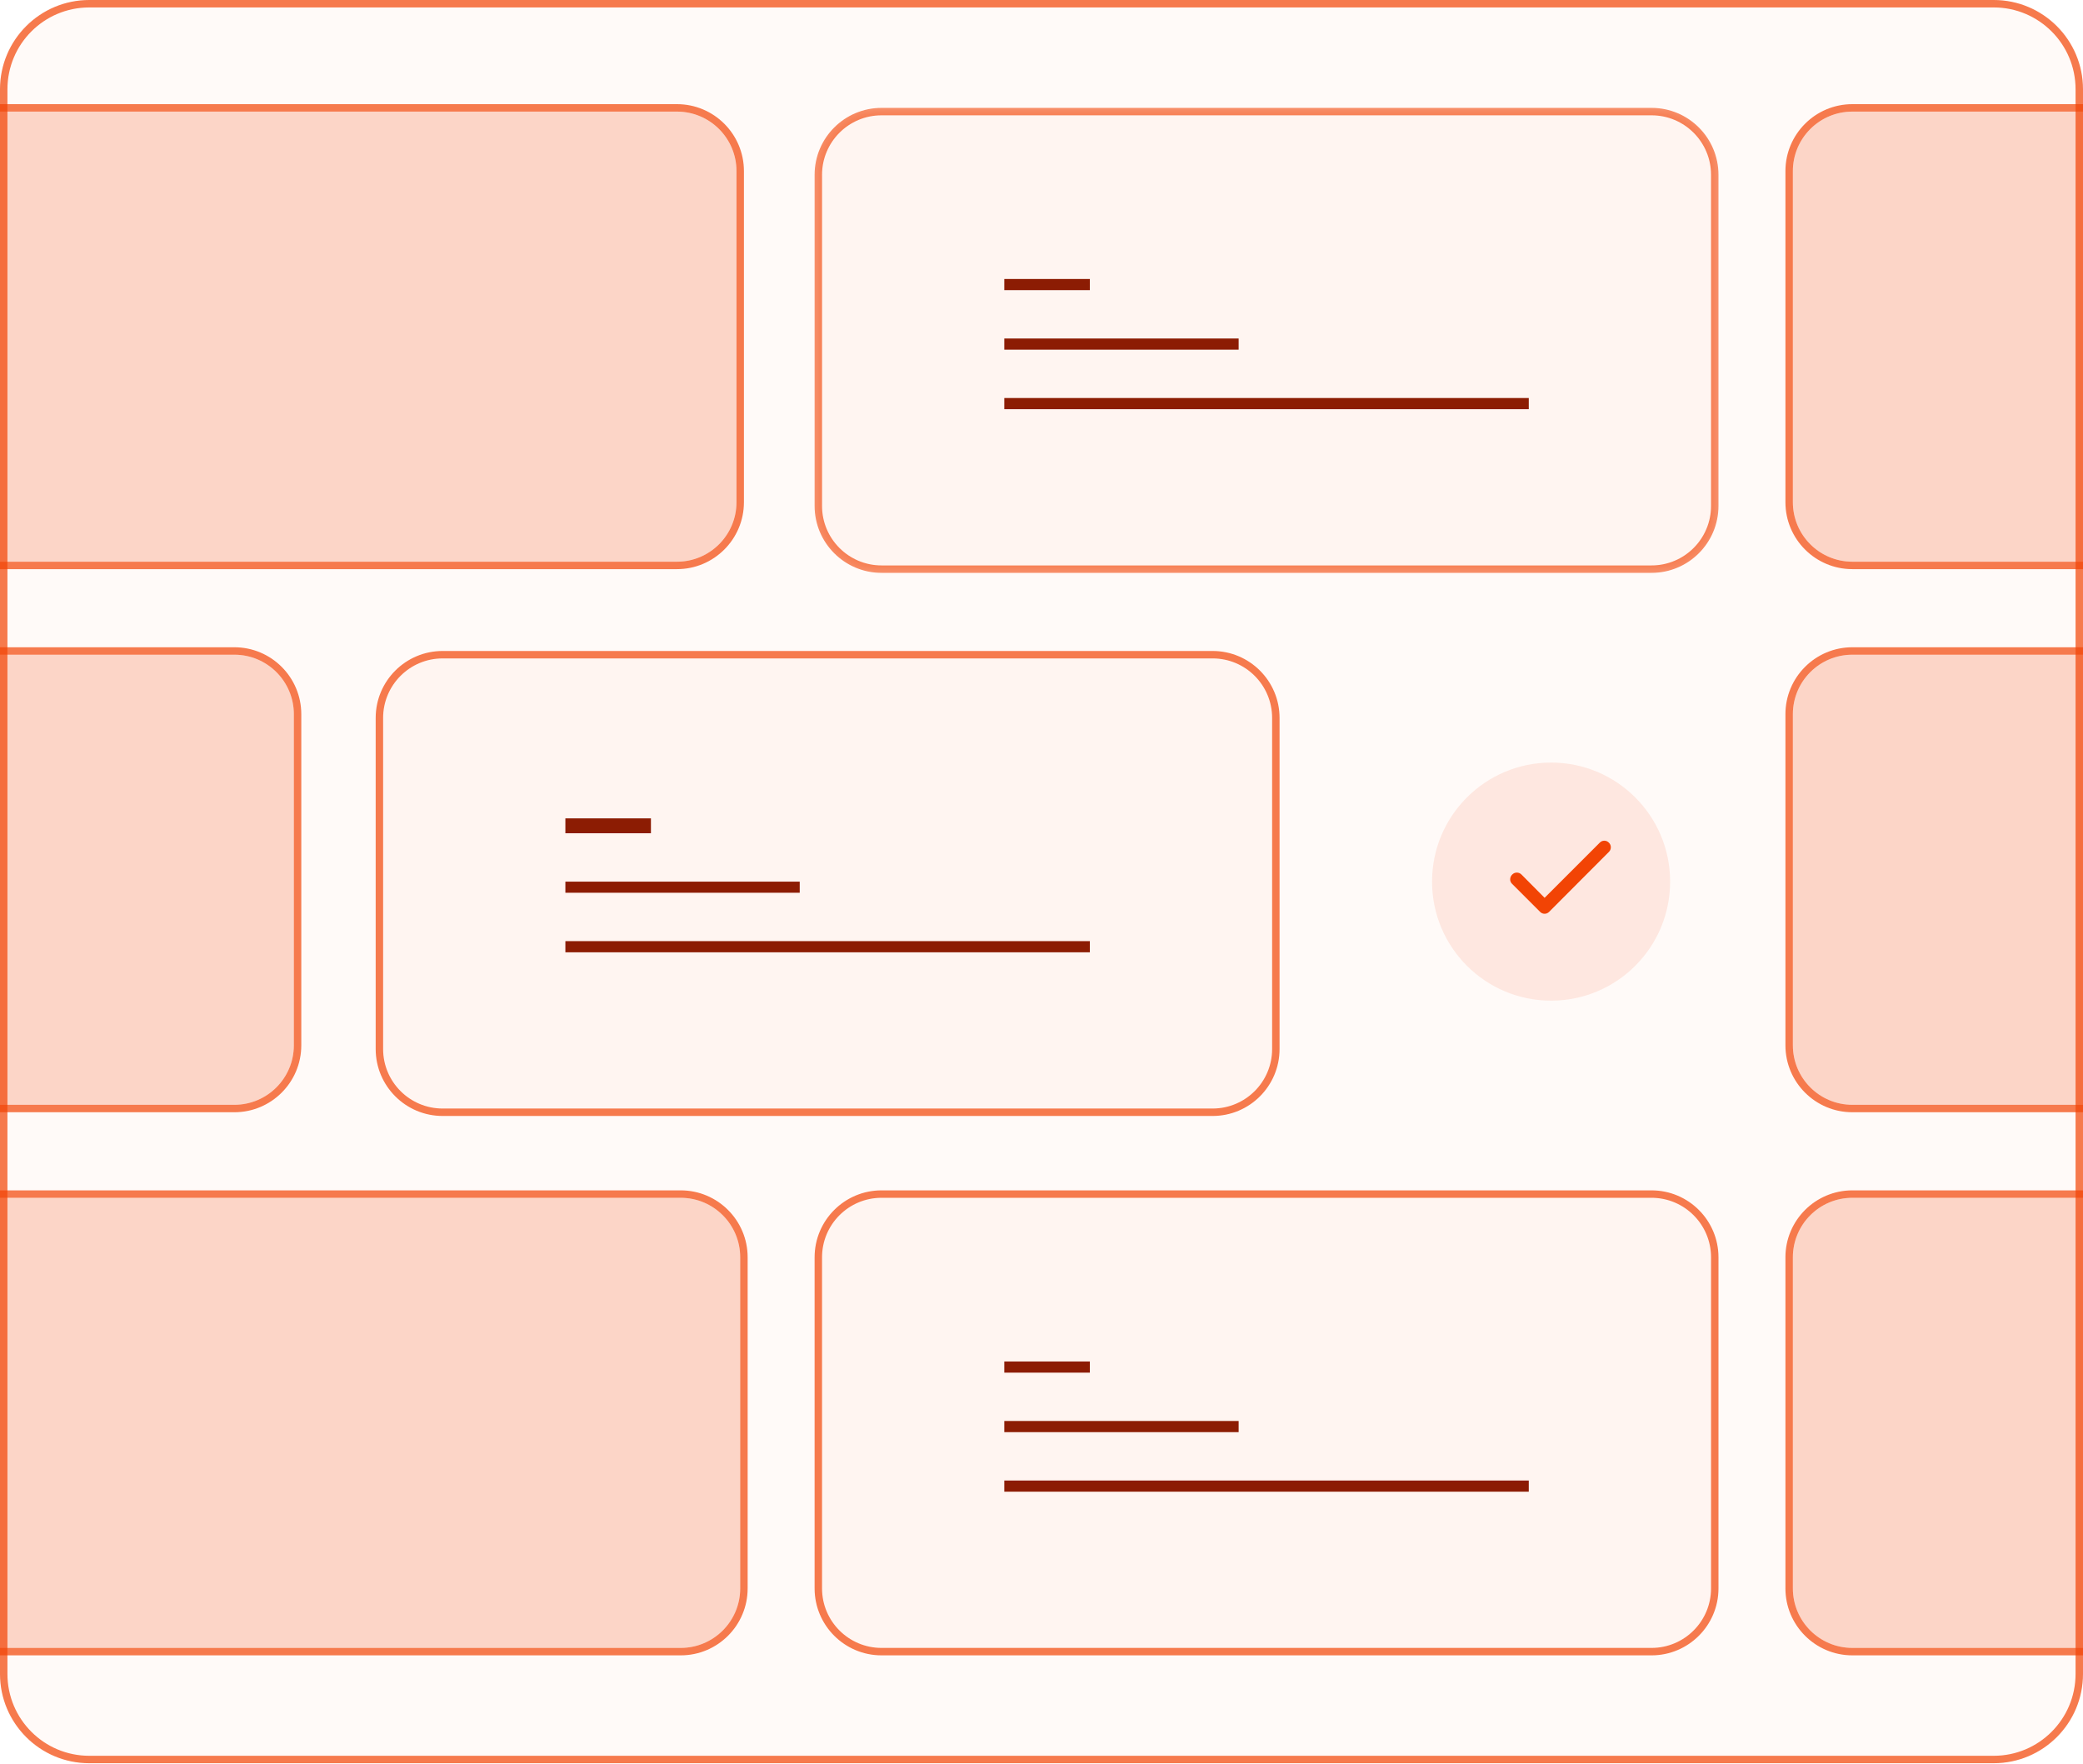
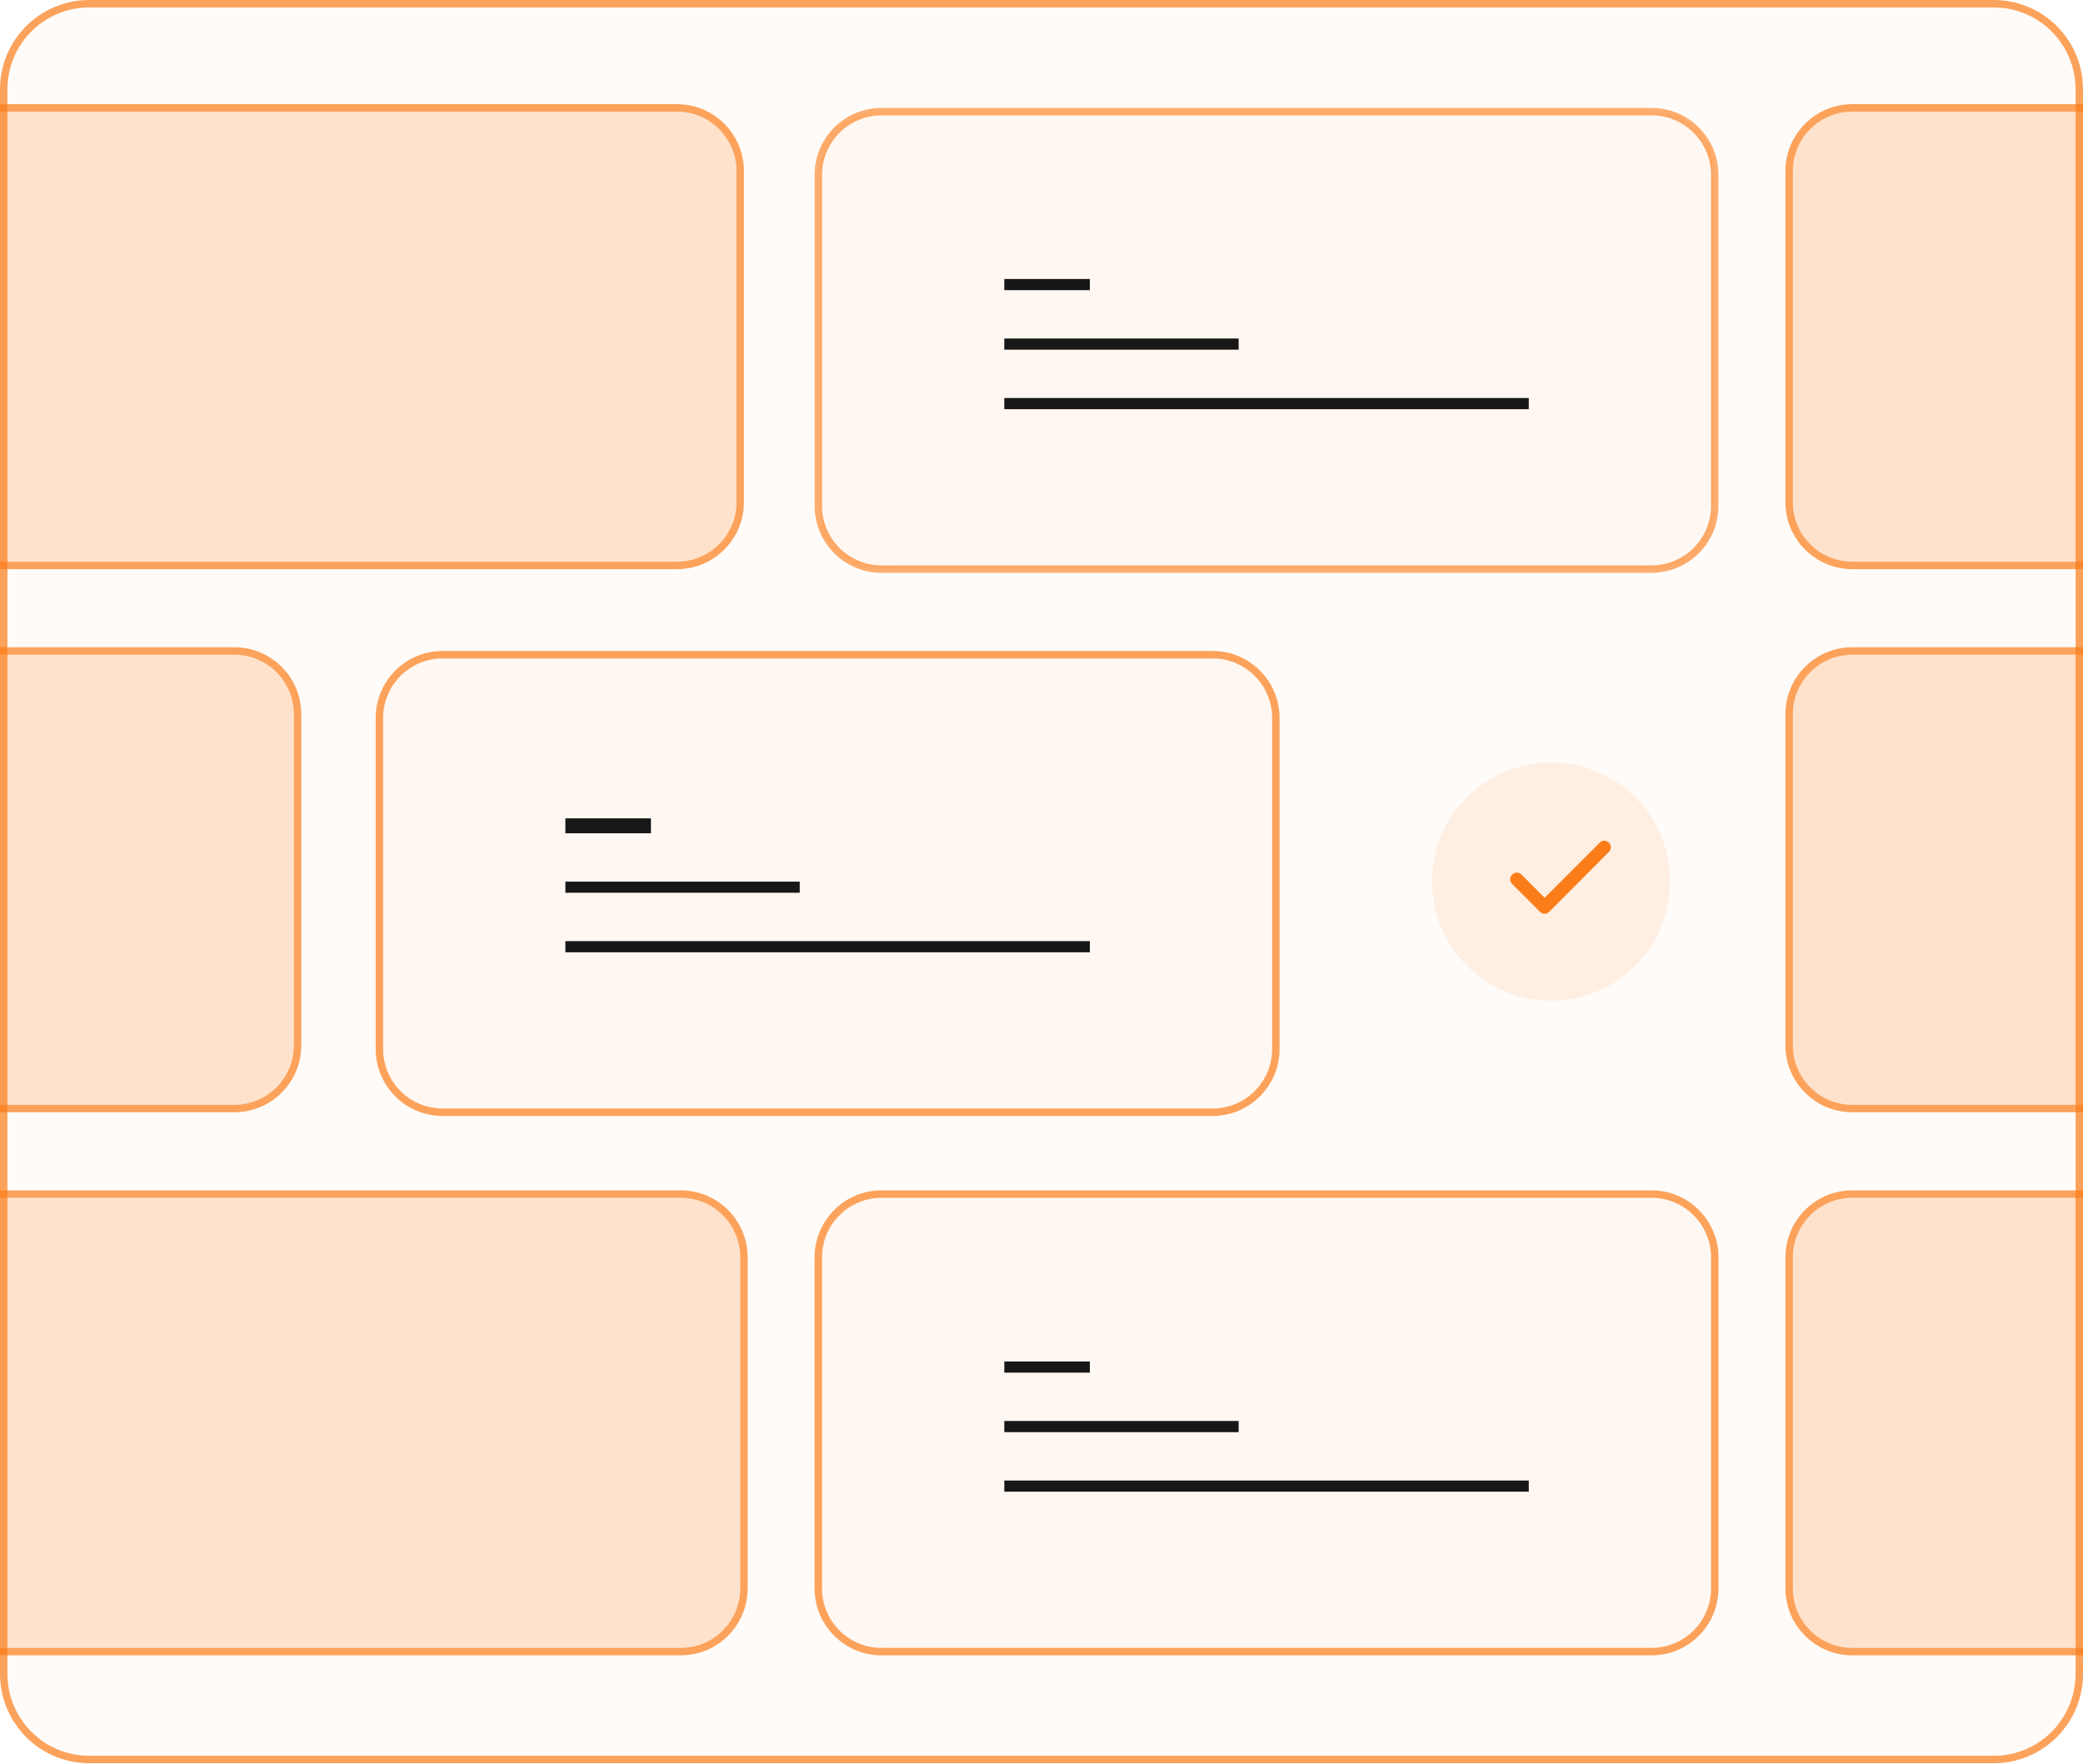
<svg xmlns="http://www.w3.org/2000/svg" width="560" height="474" viewBox="0 0 560 474" fill="none">
  <g clip-path="url(#clip0_682_263)">
-     <rect width="560" height="474" rx="24" fill="#F24405" fill-opacity="0.03" />
+     <rect width="560" height="474" rx="24" fill="#fb7d19" fill-opacity="0.03" />
    <g filter="url(#filter0_i_682_263)">
-       <rect x="221" y="31" width="239" height="121" rx="16" fill="#F24405" fill-opacity="0.03" />
-       <rect x="220" y="30" width="241" height="123" rx="17" stroke="#F24405" stroke-opacity="0.7" stroke-width="2" />
-       <line x1="270" y1="76.5" x2="293" y2="76.5" stroke="#8C1C03" stroke-width="3" />
-       <line x1="270" y1="92.5" x2="333" y2="92.5" stroke="#8C1C03" stroke-width="3" />
-       <line x1="270" y1="108.5" x2="411" y2="108.5" stroke="#8C1C03" stroke-width="3" />
+       <rect x="221" y="31" width="239" height="121" rx="16" fill="#fb7d19" fill-opacity="0.03" />
+       <rect x="220" y="30" width="241" height="123" rx="17" stroke="#fb7d19" stroke-opacity="0.7" stroke-width="2" />
+       <line x1="270" y1="76.5" x2="293" y2="76.5" stroke="#171717" stroke-width="3" />
+       <line x1="270" y1="92.5" x2="333" y2="92.5" stroke="#171717" stroke-width="3" />
+       <line x1="270" y1="108.5" x2="411" y2="108.5" stroke="#171717" stroke-width="3" />
    </g>
-     <rect x="221" y="322" width="239" height="121" rx="16" fill="#F24405" fill-opacity="0.03" />
-     <rect x="220" y="321" width="241" height="123" rx="17" stroke="#F24405" stroke-opacity="0.7" stroke-width="2" />
-     <line x1="270" y1="367.5" x2="293" y2="367.5" stroke="#8C1C03" stroke-width="3" />
-     <line x1="270" y1="383.5" x2="333" y2="383.5" stroke="#8C1C03" stroke-width="3" />
-     <line x1="270" y1="399.5" x2="411" y2="399.5" stroke="#8C1C03" stroke-width="3" />
-     <rect x="-40" y="322" width="239" height="121" rx="16" fill="#F24405" fill-opacity="0.2" />
-     <rect x="-41" y="321" width="241" height="123" rx="17" stroke="#F24405" stroke-opacity="0.7" stroke-width="2" />
-     <rect x="-160" y="176" width="239" height="121" rx="16" fill="#F24405" fill-opacity="0.2" />
-     <rect x="-161" y="175" width="241" height="123" rx="17" stroke="#F24405" stroke-opacity="0.7" stroke-width="2" />
-     <rect x="-41" y="30" width="239" height="121" rx="16" fill="#F24405" fill-opacity="0.2" />
-     <rect x="-42" y="29" width="241" height="123" rx="17" stroke="#F24405" stroke-opacity="0.7" stroke-width="2" />
-     <rect x="482" y="322" width="239" height="121" rx="16" fill="#F24405" fill-opacity="0.2" />
-     <rect x="481" y="321" width="241" height="123" rx="17" stroke="#F24405" stroke-opacity="0.7" stroke-width="2" />
-     <rect x="482" y="176" width="239" height="121" rx="16" fill="#F24405" fill-opacity="0.2" />
-     <rect x="481" y="175" width="241" height="123" rx="17" stroke="#F24405" stroke-opacity="0.7" stroke-width="2" />
-     <rect x="482" y="30" width="239" height="121" rx="16" fill="#F24405" fill-opacity="0.2" />
-     <rect x="481" y="29" width="241" height="123" rx="17" stroke="#F24405" stroke-opacity="0.7" stroke-width="2" />
-     <rect x="103" y="177" width="239" height="121" rx="16" fill="#F24405" fill-opacity="0.03" />
-     <rect x="102" y="176" width="241" height="123" rx="17" stroke="#F24405" stroke-opacity="0.7" stroke-width="2" />
-     <line x1="152" y1="222" x2="175" y2="222" stroke="#8C1C03" stroke-width="4" />
-     <line x1="152" y1="238.5" x2="215" y2="238.5" stroke="#8C1C03" stroke-width="3" />
-     <line x1="152" y1="254.5" x2="293" y2="254.5" stroke="#8C1C03" stroke-width="3" />
-     <circle cx="417" cy="237" r="32" fill="#F24405" fill-opacity="0.1" />
-     <path d="M415.255 241.356L430.086 226.525C430.436 226.175 430.844 226 431.311 226C431.778 226 432.186 226.175 432.536 226.525C432.886 226.875 433.061 227.291 433.061 227.773C433.061 228.255 432.886 228.67 432.536 229.019L416.48 245.119C416.13 245.469 415.721 245.644 415.255 245.644C414.788 245.644 414.38 245.469 414.03 245.119L406.505 237.594C406.155 237.244 405.987 236.828 406.001 236.348C406.015 235.867 406.197 235.451 406.549 235.1C406.9 234.749 407.316 234.574 407.796 234.575C408.277 234.576 408.692 234.751 409.042 235.1L415.255 241.356Z" fill="#F24405" />
+     <rect x="221" y="322" width="239" height="121" rx="16" fill="#fb7d19" fill-opacity="0.03" />
+     <rect x="220" y="321" width="241" height="123" rx="17" stroke="#fb7d19" stroke-opacity="0.7" stroke-width="2" />
+     <line x1="270" y1="367.5" x2="293" y2="367.5" stroke="#171717" stroke-width="3" />
+     <line x1="270" y1="383.5" x2="333" y2="383.5" stroke="#171717" stroke-width="3" />
+     <line x1="270" y1="399.5" x2="411" y2="399.5" stroke="#171717" stroke-width="3" />
+     <rect x="-40" y="322" width="239" height="121" rx="16" fill="#fb7d19" fill-opacity="0.2" />
+     <rect x="-41" y="321" width="241" height="123" rx="17" stroke="#fb7d19" stroke-opacity="0.7" stroke-width="2" />
+     <rect x="-160" y="176" width="239" height="121" rx="16" fill="#fb7d19" fill-opacity="0.2" />
+     <rect x="-161" y="175" width="241" height="123" rx="17" stroke="#fb7d19" stroke-opacity="0.7" stroke-width="2" />
+     <rect x="-41" y="30" width="239" height="121" rx="16" fill="#fb7d19" fill-opacity="0.2" />
+     <rect x="-42" y="29" width="241" height="123" rx="17" stroke="#fb7d19" stroke-opacity="0.7" stroke-width="2" />
+     <rect x="482" y="322" width="239" height="121" rx="16" fill="#fb7d19" fill-opacity="0.2" />
+     <rect x="481" y="321" width="241" height="123" rx="17" stroke="#fb7d19" stroke-opacity="0.7" stroke-width="2" />
+     <rect x="482" y="176" width="239" height="121" rx="16" fill="#fb7d19" fill-opacity="0.2" />
+     <rect x="481" y="175" width="241" height="123" rx="17" stroke="#fb7d19" stroke-opacity="0.7" stroke-width="2" />
+     <rect x="482" y="30" width="239" height="121" rx="16" fill="#fb7d19" fill-opacity="0.2" />
+     <rect x="481" y="29" width="241" height="123" rx="17" stroke="#fb7d19" stroke-opacity="0.7" stroke-width="2" />
+     <rect x="103" y="177" width="239" height="121" rx="16" fill="#fb7d19" fill-opacity="0.03" />
+     <rect x="102" y="176" width="241" height="123" rx="17" stroke="#fb7d19" stroke-opacity="0.7" stroke-width="2" />
+     <line x1="152" y1="222" x2="175" y2="222" stroke="#171717" stroke-width="4" />
+     <line x1="152" y1="238.5" x2="215" y2="238.5" stroke="#171717" stroke-width="3" />
+     <line x1="152" y1="254.5" x2="293" y2="254.5" stroke="#171717" stroke-width="3" />
+     <circle cx="417" cy="237" r="32" fill="#fb7d19" fill-opacity="0.1" />
+     <path d="M415.255 241.356L430.086 226.525C430.436 226.175 430.844 226 431.311 226C431.778 226 432.186 226.175 432.536 226.525C432.886 226.875 433.061 227.291 433.061 227.773C433.061 228.255 432.886 228.67 432.536 229.019L416.48 245.119C416.13 245.469 415.721 245.644 415.255 245.644C414.788 245.644 414.38 245.469 414.03 245.119L406.505 237.594C406.155 237.244 405.987 236.828 406.001 236.348C406.015 235.867 406.197 235.451 406.549 235.1C406.9 234.749 407.316 234.574 407.796 234.575C408.277 234.576 408.692 234.751 409.042 235.1L415.255 241.356Z" fill="#fb7d19" />
  </g>
-   <rect x="1" y="1" width="558" height="472" rx="23" stroke="#F24405" stroke-opacity="0.7" stroke-width="2" />
+   <rect x="1" y="1" width="558" height="472" rx="23" stroke="#fb7d19" stroke-opacity="0.7" stroke-width="2" />
  <defs>
    <filter id="filter0_i_682_263" x="219" y="29" width="243" height="125" filterUnits="userSpaceOnUse" color-interpolation-filters="sRGB">
      <feFlood flood-opacity="0" result="BackgroundImageFix" />
      <feBlend mode="normal" in="SourceGraphic" in2="BackgroundImageFix" result="shape" />
      <feColorMatrix in="SourceAlpha" type="matrix" values="0 0 0 0 0 0 0 0 0 0 0 0 0 0 0 0 0 0 127 0" result="hardAlpha" />
      <feOffset />
      <feGaussianBlur stdDeviation="2" />
      <feComposite in2="hardAlpha" operator="arithmetic" k2="-1" k3="1" />
      <feColorMatrix type="matrix" values="0 0 0 0 1 0 0 0 0 1 0 0 0 0 1 0 0 0 0.25 0" />
      <feBlend mode="normal" in2="shape" result="effect1_innerShadow_682_263" />
    </filter>
    <clipPath id="clip0_682_263">
-       <rect width="560" height="474" rx="24" fill="#F24405" />
+       <rect width="560" height="474" rx="24" fill="#fb7d19" />
    </clipPath>
  </defs>
</svg>
